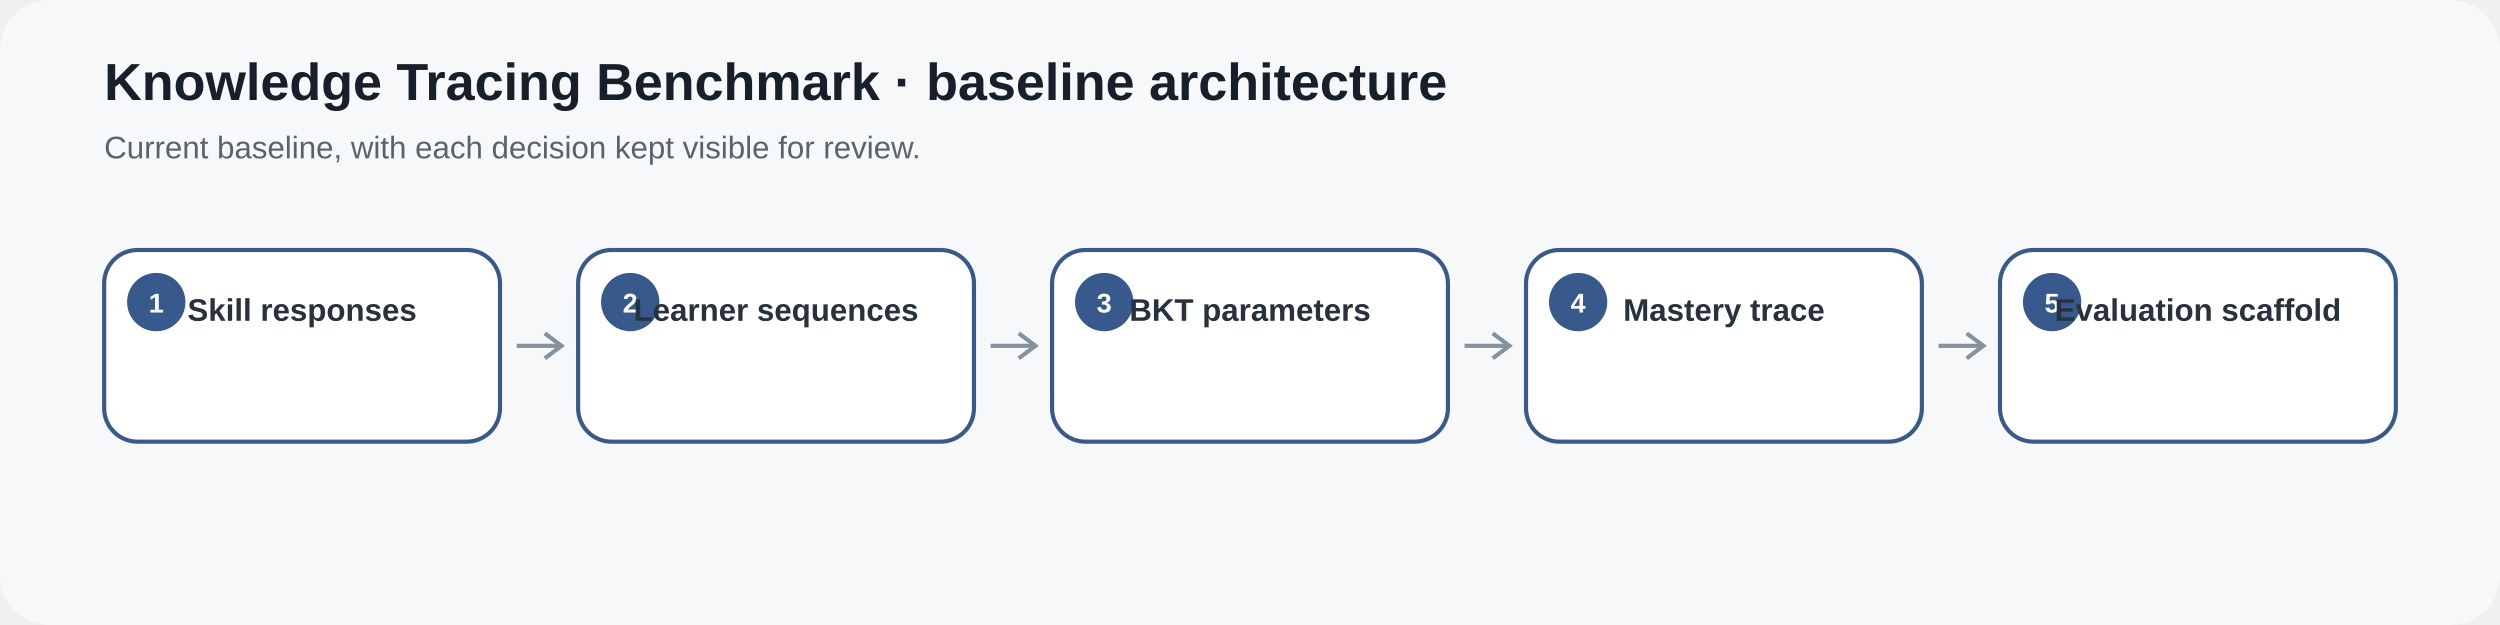
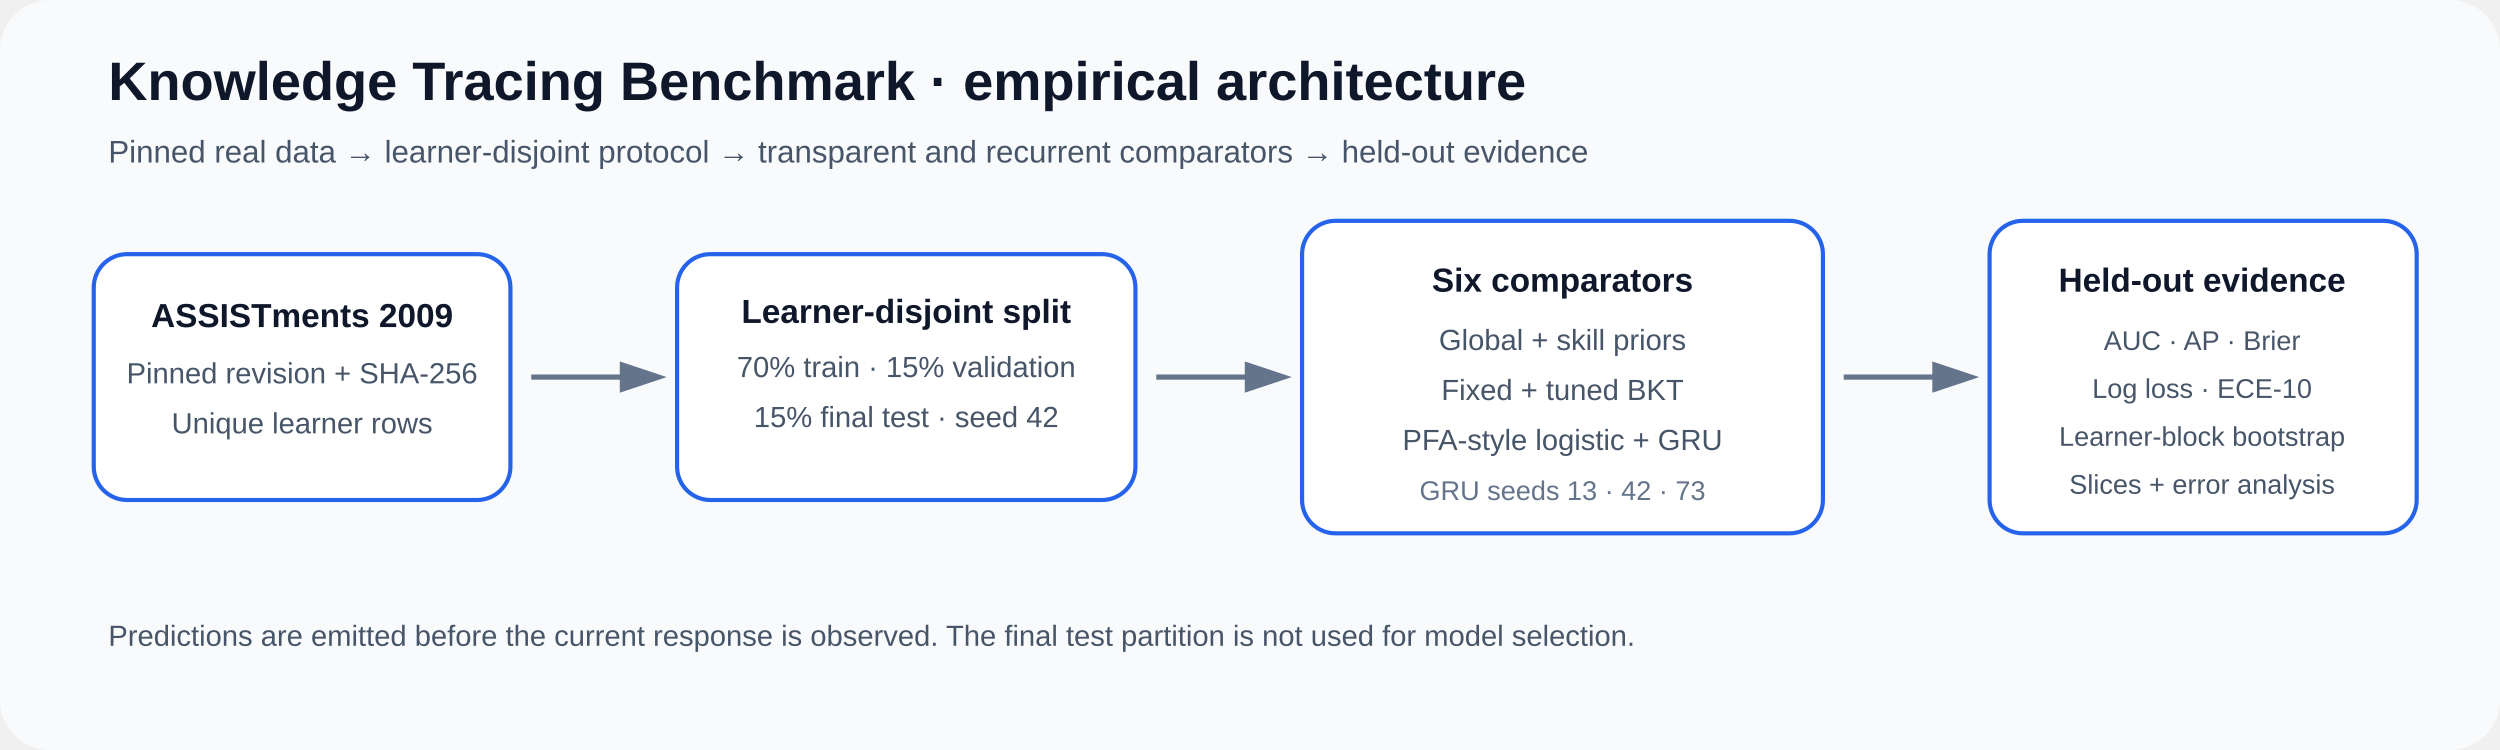
- <svg xmlns="http://www.w3.org/2000/svg" width="1200" height="300" viewBox="0 0 1200 300" role="img" aria-labelledby="title desc">
-   <rect width="1200" height="300" rx="24" fill="#f7f8fa" />
-   <text x="50" y="48" font-family="Arial, Helvetica, sans-serif" font-size="25" font-weight="700" fill="#17202a">Knowledge Tracing Benchmark · baseline architecture</text>
-   <text x="50" y="76" font-family="Arial, Helvetica, sans-serif" font-size="15" fill="#59636e">Current baseline, with each decision kept visible for review.</text>
-   <rect x="50.0" y="120" width="190" height="92" rx="16" fill="#ffffff" stroke="#38598b" stroke-width="2" />
-   <circle cx="75.0" cy="145" r="14" fill="#38598b" />
-   <text x="75.0" y="150" text-anchor="middle" font-family="Arial, Helvetica, sans-serif" font-size="13" font-weight="700" fill="#ffffff">1</text>
-   <text x="145.0" y="154" text-anchor="middle" font-family="Arial, Helvetica, sans-serif" font-size="15" font-weight="600" fill="#26323d">Skill responses</text>
-   <line x1="248.0" y1="166.0" x2="269.5" y2="166.0" stroke="#8391a1" stroke-width="2" />
-   <path d="M 261.5 160.0 L 269.5 166.0 L 261.5 172.0" fill="none" stroke="#8391a1" stroke-width="2" />
-   <rect x="277.5" y="120" width="190" height="92" rx="16" fill="#ffffff" stroke="#38598b" stroke-width="2" />
-   <circle cx="302.5" cy="145" r="14" fill="#38598b" />
-   <text x="302.5" y="150" text-anchor="middle" font-family="Arial, Helvetica, sans-serif" font-size="13" font-weight="700" fill="#ffffff">2</text>
-   <text x="372.5" y="154" text-anchor="middle" font-family="Arial, Helvetica, sans-serif" font-size="15" font-weight="600" fill="#26323d">Learner sequences</text>
-   <line x1="475.5" y1="166.0" x2="497.0" y2="166.0" stroke="#8391a1" stroke-width="2" />
-   <path d="M 489.0 160.0 L 497.0 166.0 L 489.0 172.0" fill="none" stroke="#8391a1" stroke-width="2" />
-   <rect x="505.0" y="120" width="190" height="92" rx="16" fill="#ffffff" stroke="#38598b" stroke-width="2" />
-   <circle cx="530.0" cy="145" r="14" fill="#38598b" />
-   <text x="530.0" y="150" text-anchor="middle" font-family="Arial, Helvetica, sans-serif" font-size="13" font-weight="700" fill="#ffffff">3</text>
-   <text x="600.0" y="154" text-anchor="middle" font-family="Arial, Helvetica, sans-serif" font-size="15" font-weight="600" fill="#26323d">BKT parameters</text>
-   <line x1="703.0" y1="166.0" x2="724.5" y2="166.0" stroke="#8391a1" stroke-width="2" />
-   <path d="M 716.5 160.0 L 724.5 166.0 L 716.5 172.0" fill="none" stroke="#8391a1" stroke-width="2" />
-   <rect x="732.5" y="120" width="190" height="92" rx="16" fill="#ffffff" stroke="#38598b" stroke-width="2" />
-   <circle cx="757.5" cy="145" r="14" fill="#38598b" />
-   <text x="757.5" y="150" text-anchor="middle" font-family="Arial, Helvetica, sans-serif" font-size="13" font-weight="700" fill="#ffffff">4</text>
-   <text x="827.5" y="154" text-anchor="middle" font-family="Arial, Helvetica, sans-serif" font-size="15" font-weight="600" fill="#26323d">Mastery trace</text>
-   <line x1="930.5" y1="166.0" x2="952.0" y2="166.0" stroke="#8391a1" stroke-width="2" />
-   <path d="M 944.0 160.0 L 952.0 166.0 L 944.0 172.0" fill="none" stroke="#8391a1" stroke-width="2" />
-   <rect x="960.0" y="120" width="190" height="92" rx="16" fill="#ffffff" stroke="#38598b" stroke-width="2" />
-   <circle cx="985.0" cy="145" r="14" fill="#38598b" />
-   <text x="985.0" y="150" text-anchor="middle" font-family="Arial, Helvetica, sans-serif" font-size="13" font-weight="700" fill="#ffffff">5</text>
-   <text x="1055.0" y="154" text-anchor="middle" font-family="Arial, Helvetica, sans-serif" font-size="15" font-weight="600" fill="#26323d">Evaluation scaffold</text>
+ <svg xmlns="http://www.w3.org/2000/svg" width="1200" height="360" viewBox="0 0 1200 360" role="img" aria-labelledby="title desc">
+   <defs>
+     <marker id="arrow" markerWidth="10" markerHeight="10" refX="7" refY="3" orient="auto">
+       <path d="M0,0 L0,6 L9,3 z" fill="#64748b" />
+     </marker>
+   </defs>
+   <rect width="1200" height="360" rx="24" fill="#f8fafc" />
+   <text x="52" y="48" font-family="Arial, Helvetica, sans-serif" font-size="26" font-weight="700" fill="#0f172a">Knowledge Tracing Benchmark · empirical architecture</text>
+   <text x="52" y="78" font-family="Arial, Helvetica, sans-serif" font-size="15" fill="#475569">Pinned real data → learner-disjoint protocol → transparent and recurrent comparators → held-out evidence</text>
+   <rect x="45" y="122" width="200" height="118" rx="16" fill="#ffffff" stroke="#2563eb" stroke-width="2" />
+   <text x="145" y="157" text-anchor="middle" font-family="Arial" font-size="16" font-weight="700" fill="#0f172a">ASSISTments 2009</text>
+   <text x="145" y="184" text-anchor="middle" font-family="Arial" font-size="14" fill="#475569">Pinned revision + SHA-256</text>
+   <text x="145" y="208" text-anchor="middle" font-family="Arial" font-size="14" fill="#475569">Unique learner rows</text>
+   <line x1="255" y1="181" x2="315" y2="181" stroke="#64748b" stroke-width="2.5" marker-end="url(#arrow)" />
+   <rect x="325" y="122" width="220" height="118" rx="16" fill="#ffffff" stroke="#2563eb" stroke-width="2" />
+   <text x="435" y="155" text-anchor="middle" font-family="Arial" font-size="16" font-weight="700" fill="#0f172a">Learner-disjoint split</text>
+   <text x="435" y="181" text-anchor="middle" font-family="Arial" font-size="14" fill="#475569">70% train · 15% validation</text>
+   <text x="435" y="205" text-anchor="middle" font-family="Arial" font-size="14" fill="#475569">15% final test · seed 42</text>
+   <line x1="555" y1="181" x2="615" y2="181" stroke="#64748b" stroke-width="2.5" marker-end="url(#arrow)" />
+   <rect x="625" y="106" width="250" height="150" rx="16" fill="#ffffff" stroke="#2563eb" stroke-width="2" />
+   <text x="750" y="140" text-anchor="middle" font-family="Arial" font-size="16" font-weight="700" fill="#0f172a">Six comparators</text>
+   <text x="750" y="168" text-anchor="middle" font-family="Arial" font-size="14" fill="#475569">Global + skill priors</text>
+   <text x="750" y="192" text-anchor="middle" font-family="Arial" font-size="14" fill="#475569">Fixed + tuned BKT</text>
+   <text x="750" y="216" text-anchor="middle" font-family="Arial" font-size="14" fill="#475569">PFA-style logistic + GRU</text>
+   <text x="750" y="240" text-anchor="middle" font-family="Arial" font-size="13" fill="#64748b">GRU seeds 13 · 42 · 73</text>
+   <line x1="885" y1="181" x2="945" y2="181" stroke="#64748b" stroke-width="2.5" marker-end="url(#arrow)" />
+   <rect x="955" y="106" width="205" height="150" rx="16" fill="#ffffff" stroke="#2563eb" stroke-width="2" />
+   <text x="1057" y="140" text-anchor="middle" font-family="Arial" font-size="16" font-weight="700" fill="#0f172a">Held-out evidence</text>
+   <text x="1057" y="168" text-anchor="middle" font-family="Arial" font-size="13" fill="#475569">AUC · AP · Brier</text>
+   <text x="1057" y="191" text-anchor="middle" font-family="Arial" font-size="13" fill="#475569">Log loss · ECE-10</text>
+   <text x="1057" y="214" text-anchor="middle" font-family="Arial" font-size="13" fill="#475569">Learner-block bootstrap</text>
+   <text x="1057" y="237" text-anchor="middle" font-family="Arial" font-size="13" fill="#475569">Slices + error analysis</text>
+   <text x="52" y="310" font-family="Arial, Helvetica, sans-serif" font-size="14" fill="#475569">Predictions are emitted before the current response is observed. The final test partition is not used for model selection.</text>
</svg>
